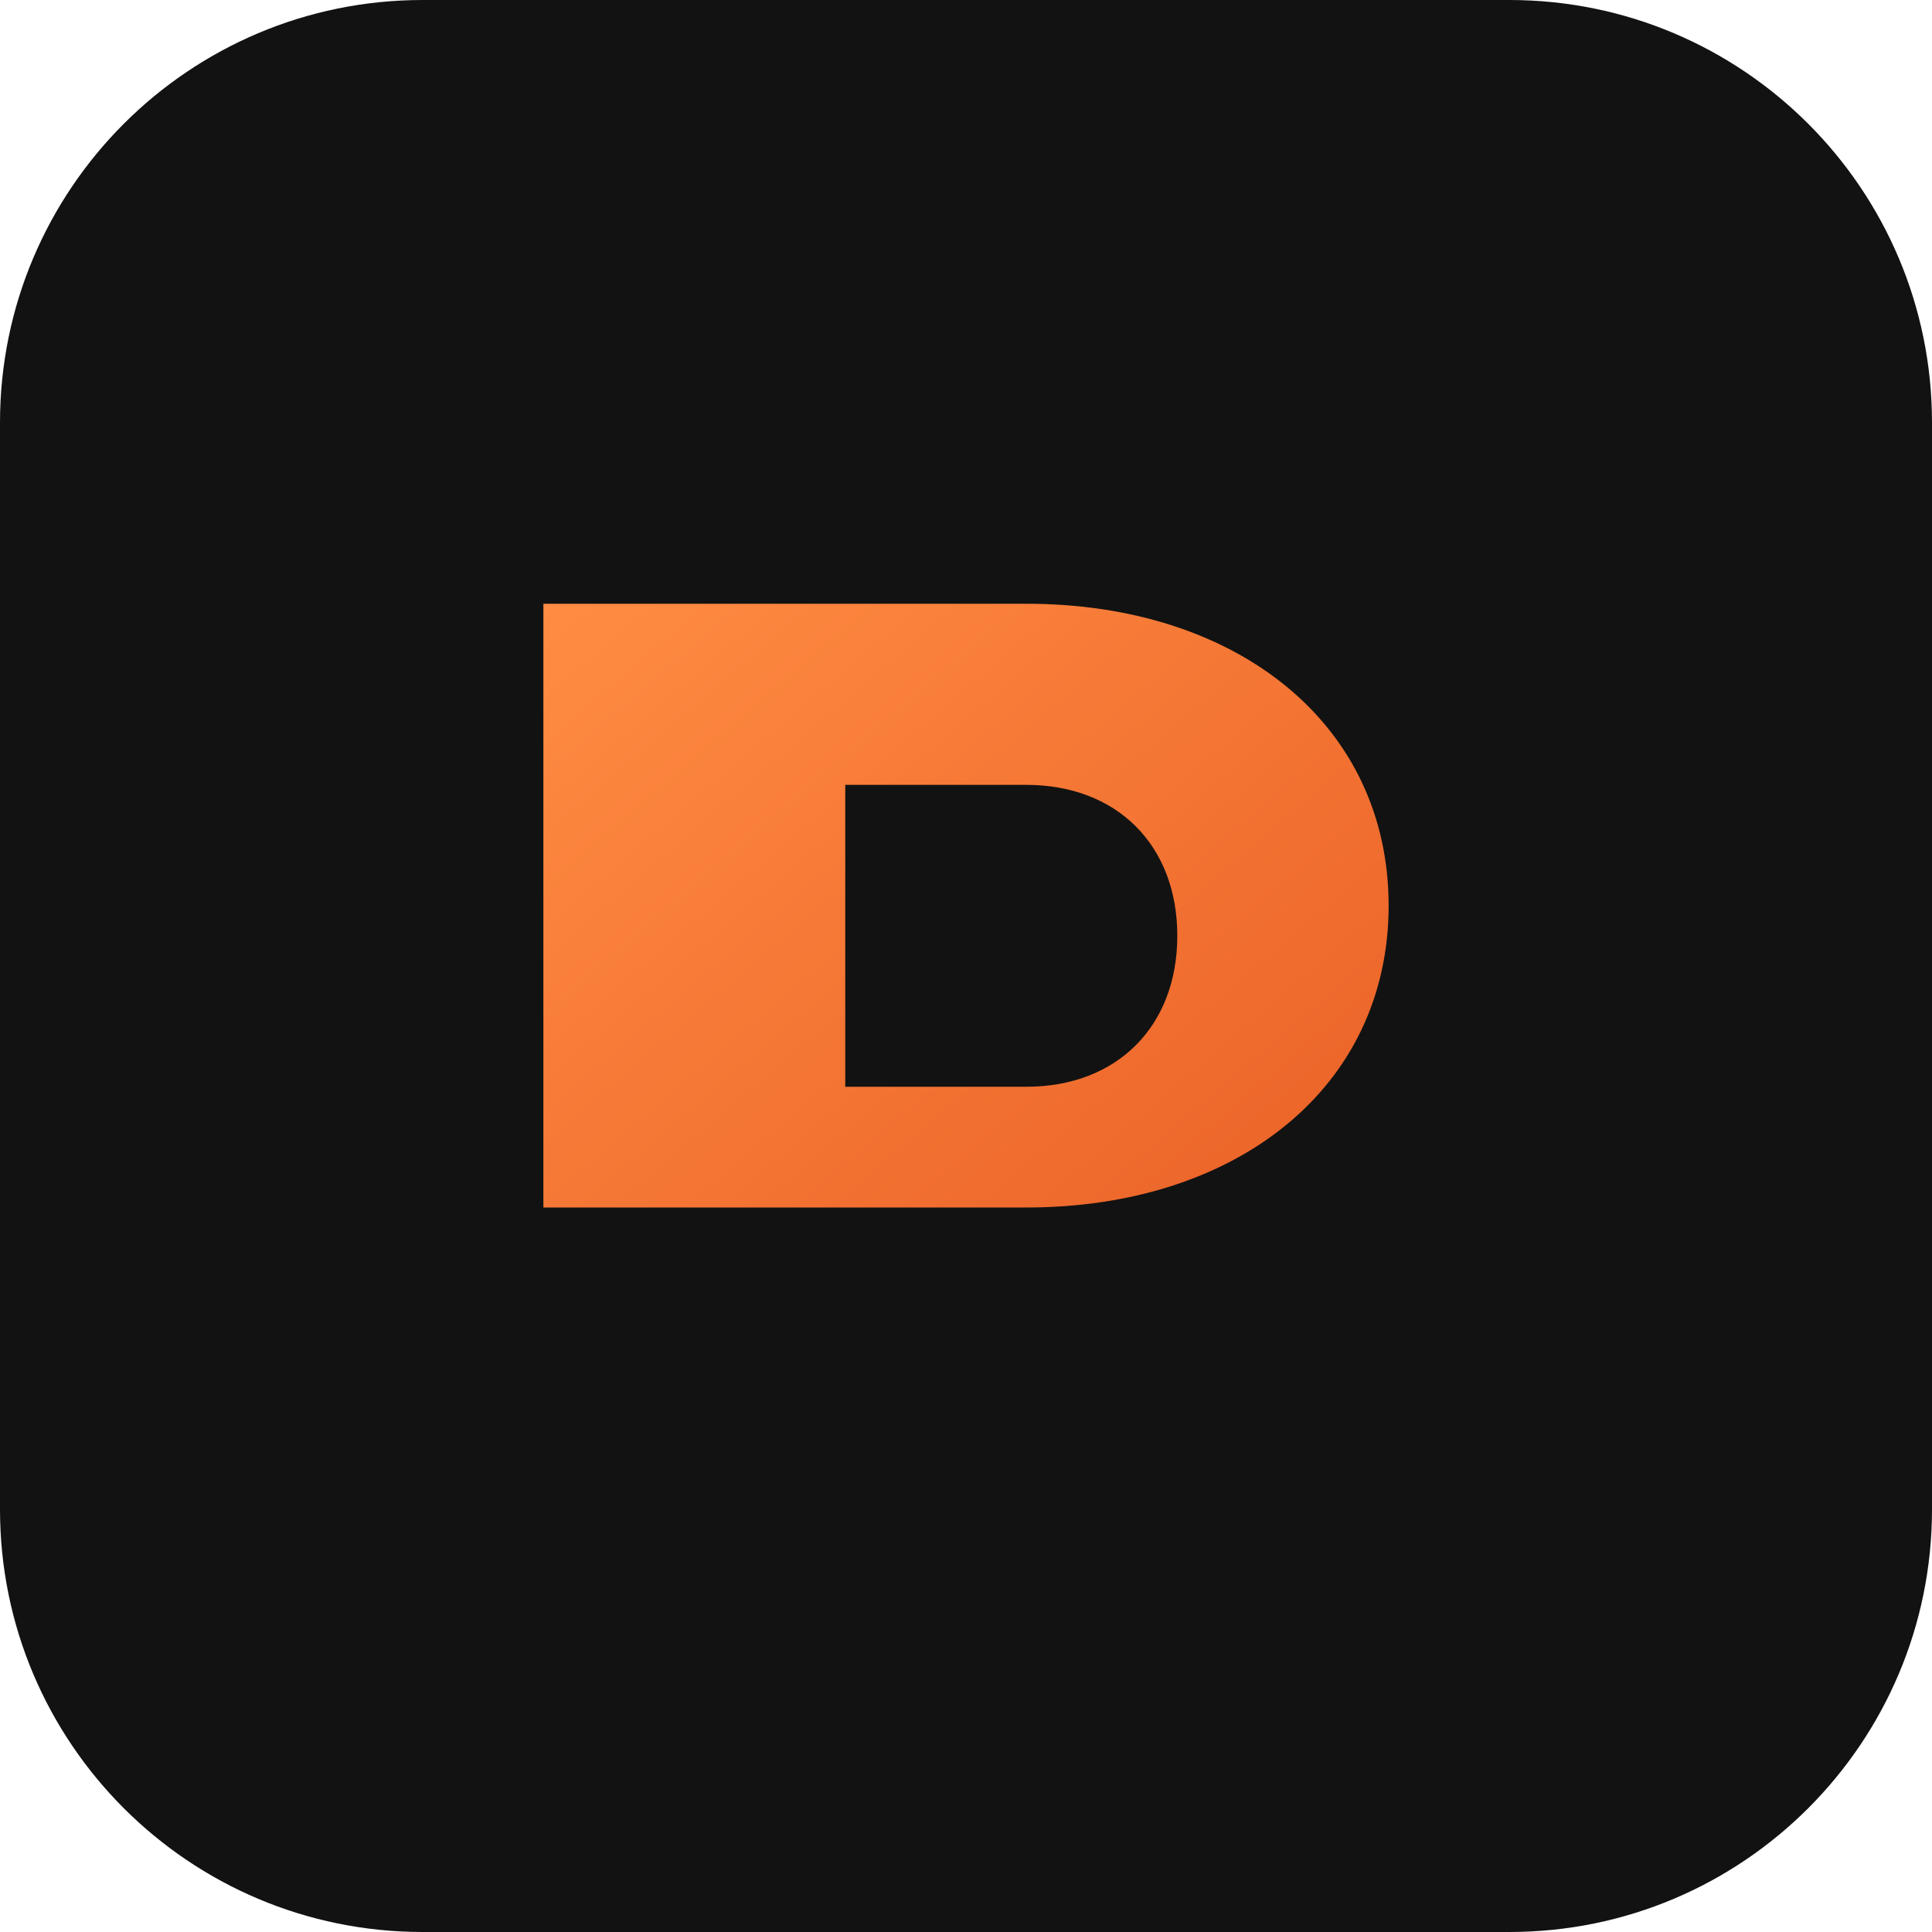
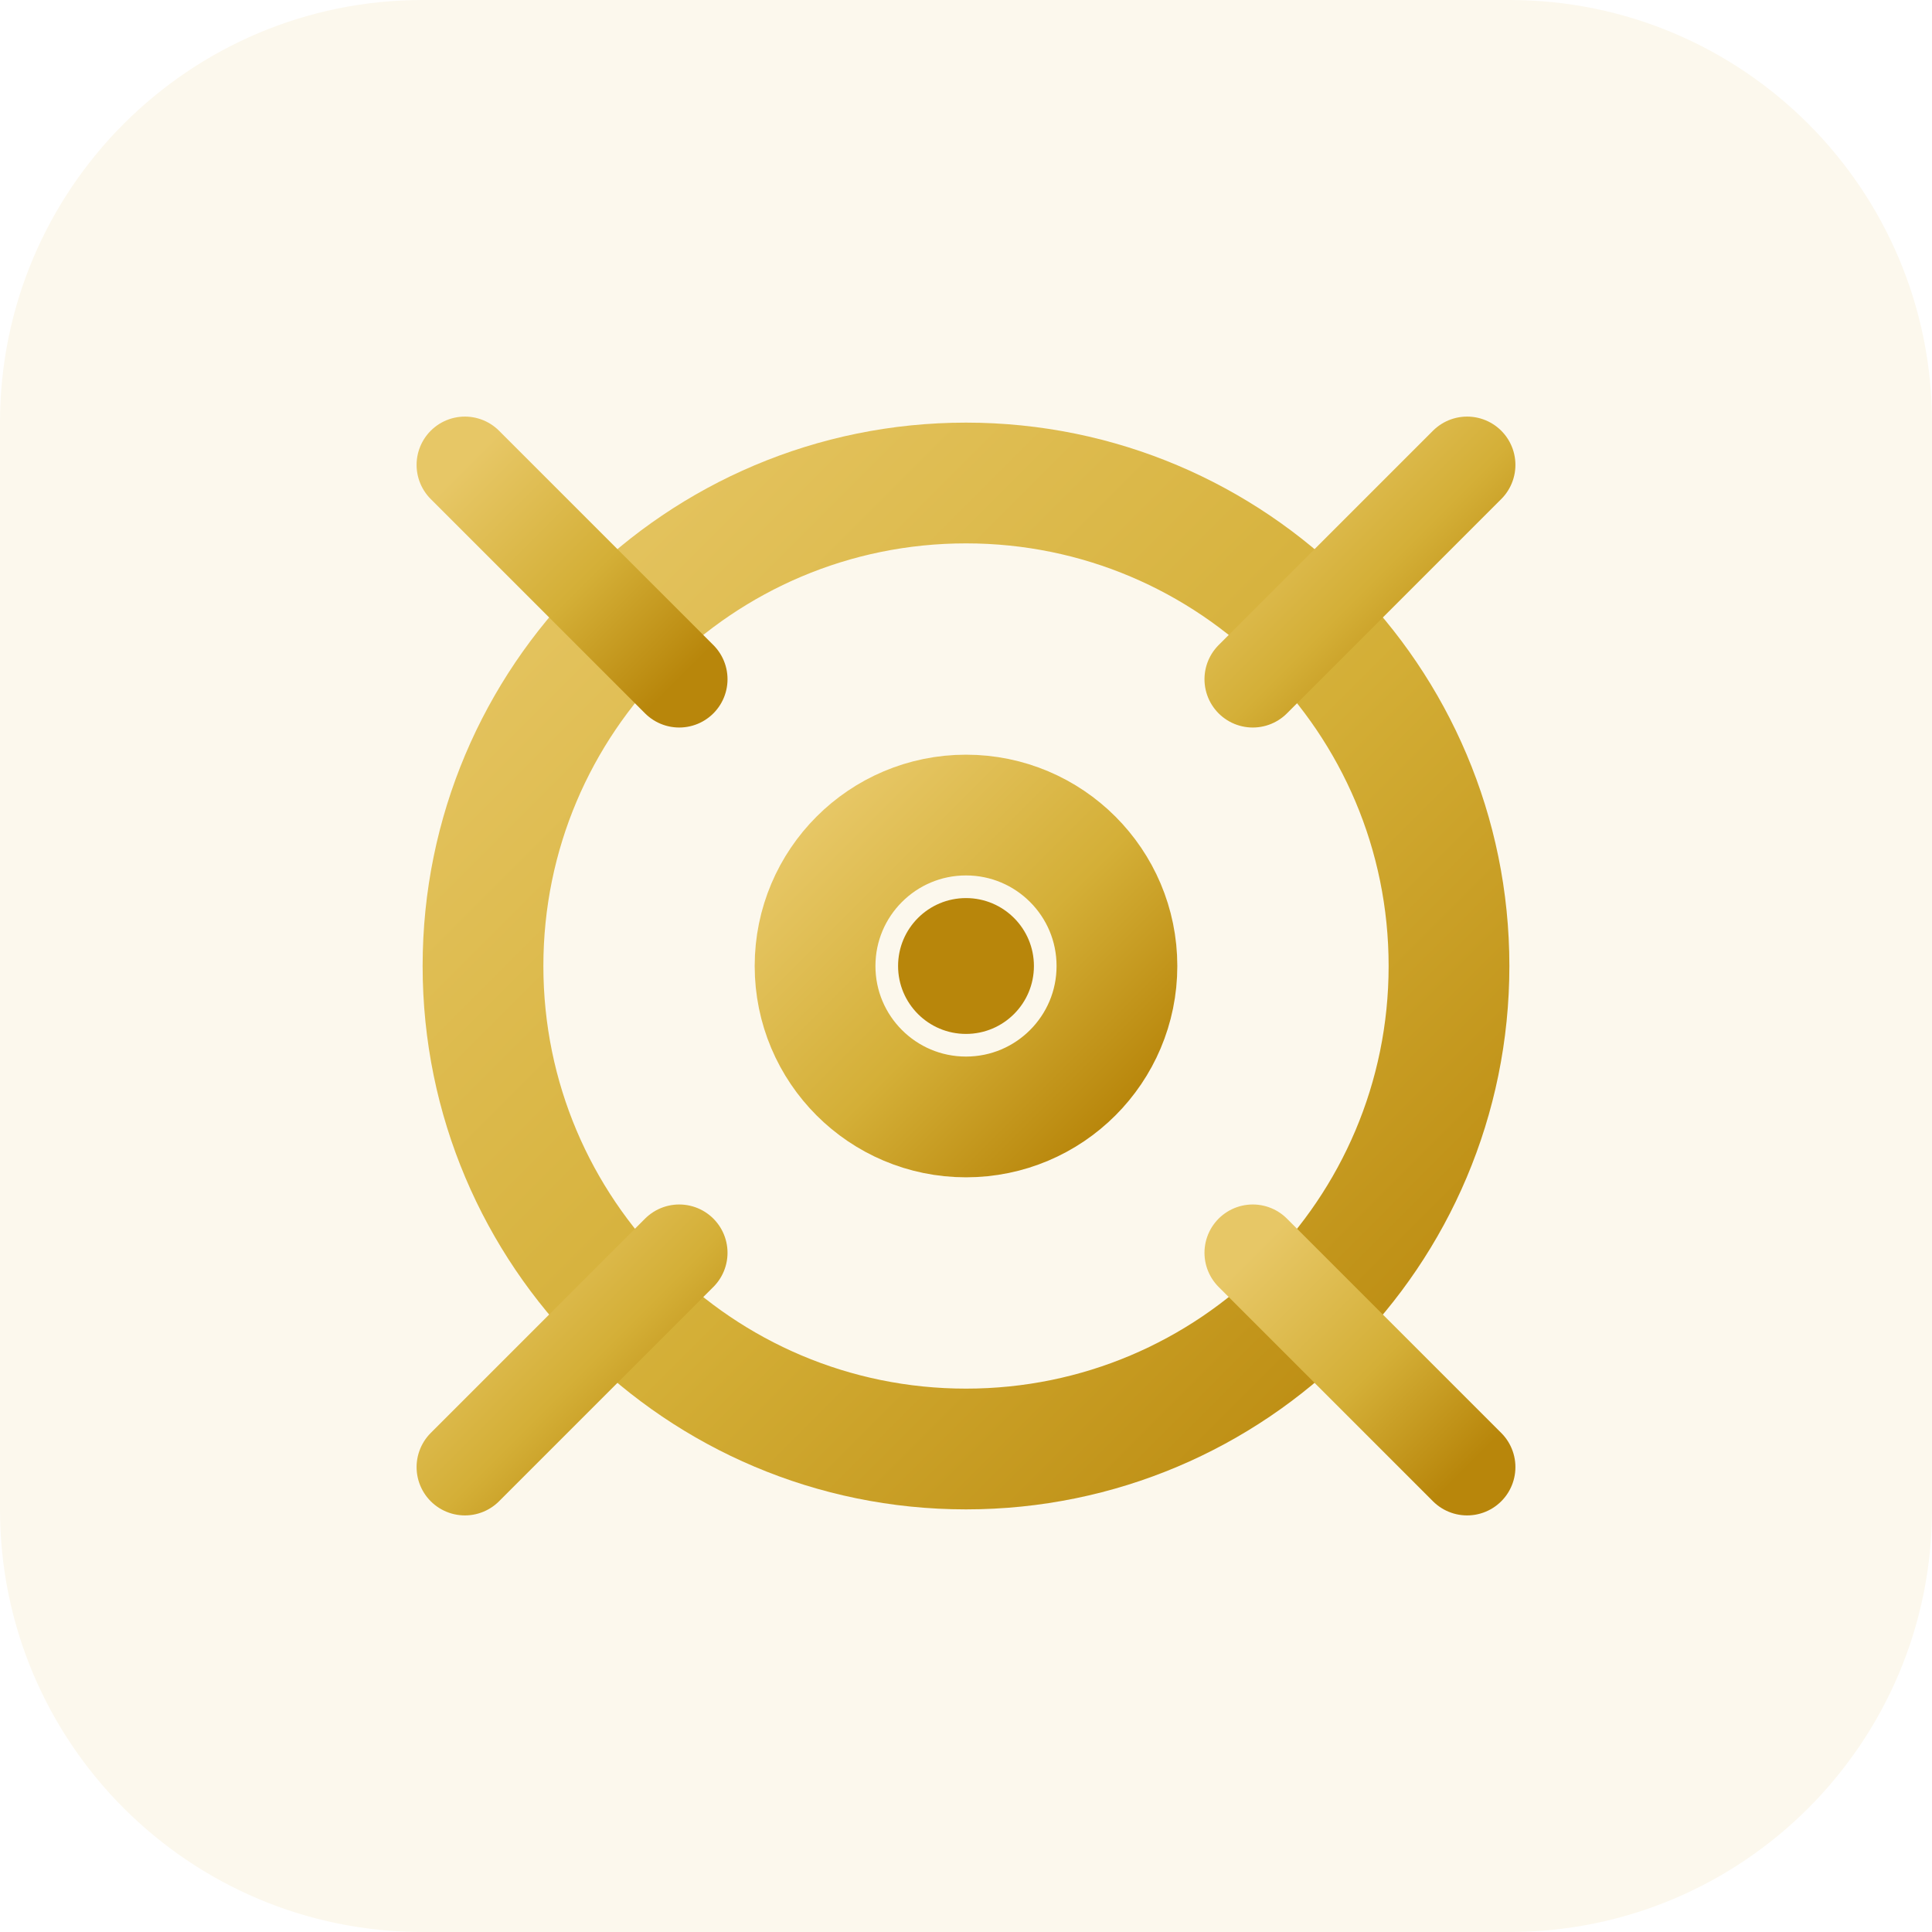
- <svg xmlns="http://www.w3.org/2000/svg" viewBox="0 0 64 64" role="img" aria-label="Chanh Dao Hoc Tap">
+ <svg xmlns="http://www.w3.org/2000/svg" viewBox="0 0 64 64" role="img" aria-label="Chanh Dao">
  <defs>
-     <linearGradient id="g" x1="0" y1="0" x2="1" y2="1">
-       <stop offset="0%" stop-color="#FF8C42" />
-       <stop offset="100%" stop-color="#E85D25" />
+     <linearGradient id="gold" x1="0" y1="0" x2="1" y2="1">
+       <stop offset="0%" stop-color="#E7C766" />
+       <stop offset="55%" stop-color="#D4AF37" />
+       <stop offset="100%" stop-color="#B8860B" />
    </linearGradient>
  </defs>
-   <rect width="64" height="64" rx="14" fill="#121212" />
-   <path d="M18 44V20h16c7 0 12 4 12 10s-5 10-12 10H18zm10-8h6c3 0 5-2 5-5s-2-5-5-5h-6v10z" fill="url(#g)" />
+   <rect width="64" height="64" rx="14" fill="#FCF8ED" />
+   <circle cx="32" cy="32" r="16" fill="none" stroke="url(#gold)" stroke-width="4" />
+   <circle cx="32" cy="32" r="5" fill="none" stroke="url(#gold)" stroke-width="4" />
+   <circle cx="32" cy="32" r="2.25" fill="#B8860B" />
+   <g stroke="url(#gold)" stroke-width="3.2" stroke-linecap="round">
+     <path d="M32 8.5v10" />
+     <path d="M32 45.5v10" />
+     <path d="M8.5 32h10" />
+     <path d="M45.5 32h10" />
+     <path d="M15.4 15.4l7.1 7.1" />
+     <path d="M41.5 41.5l7.1 7.1" />
+     <path d="M48.6 15.4l-7.1 7.1" />
+     <path d="M22.5 41.5l-7.1 7.1" />
+   </g>
</svg>
